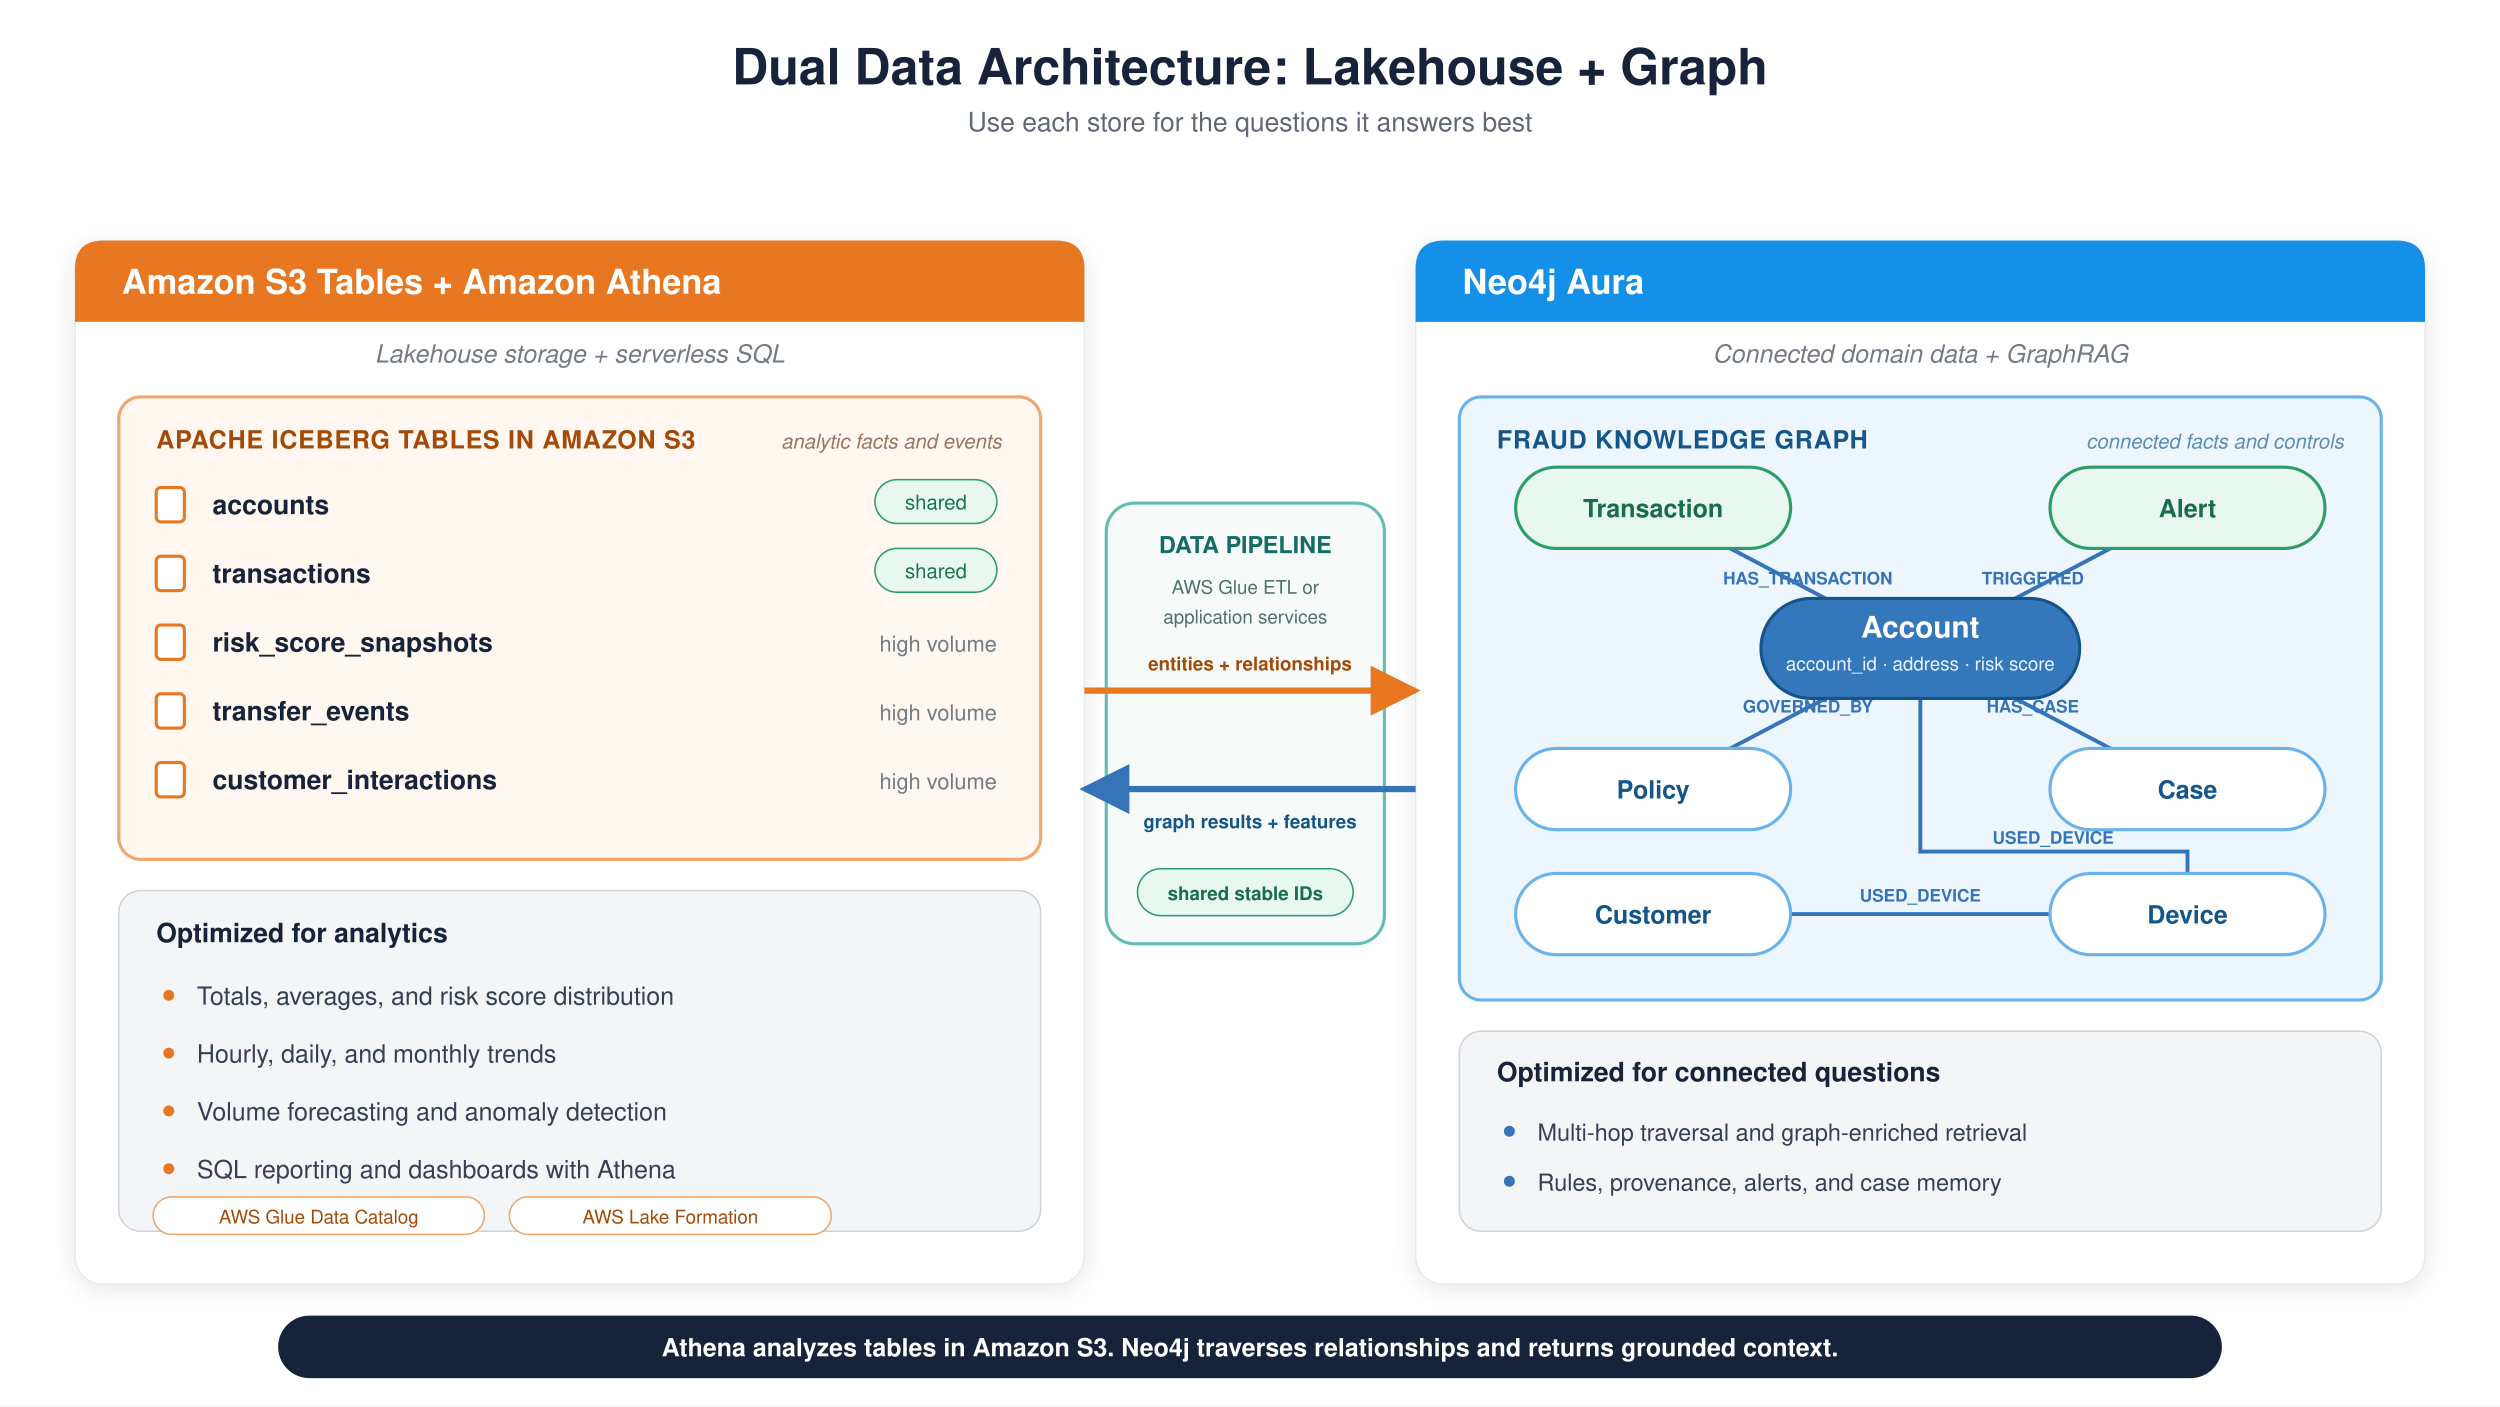
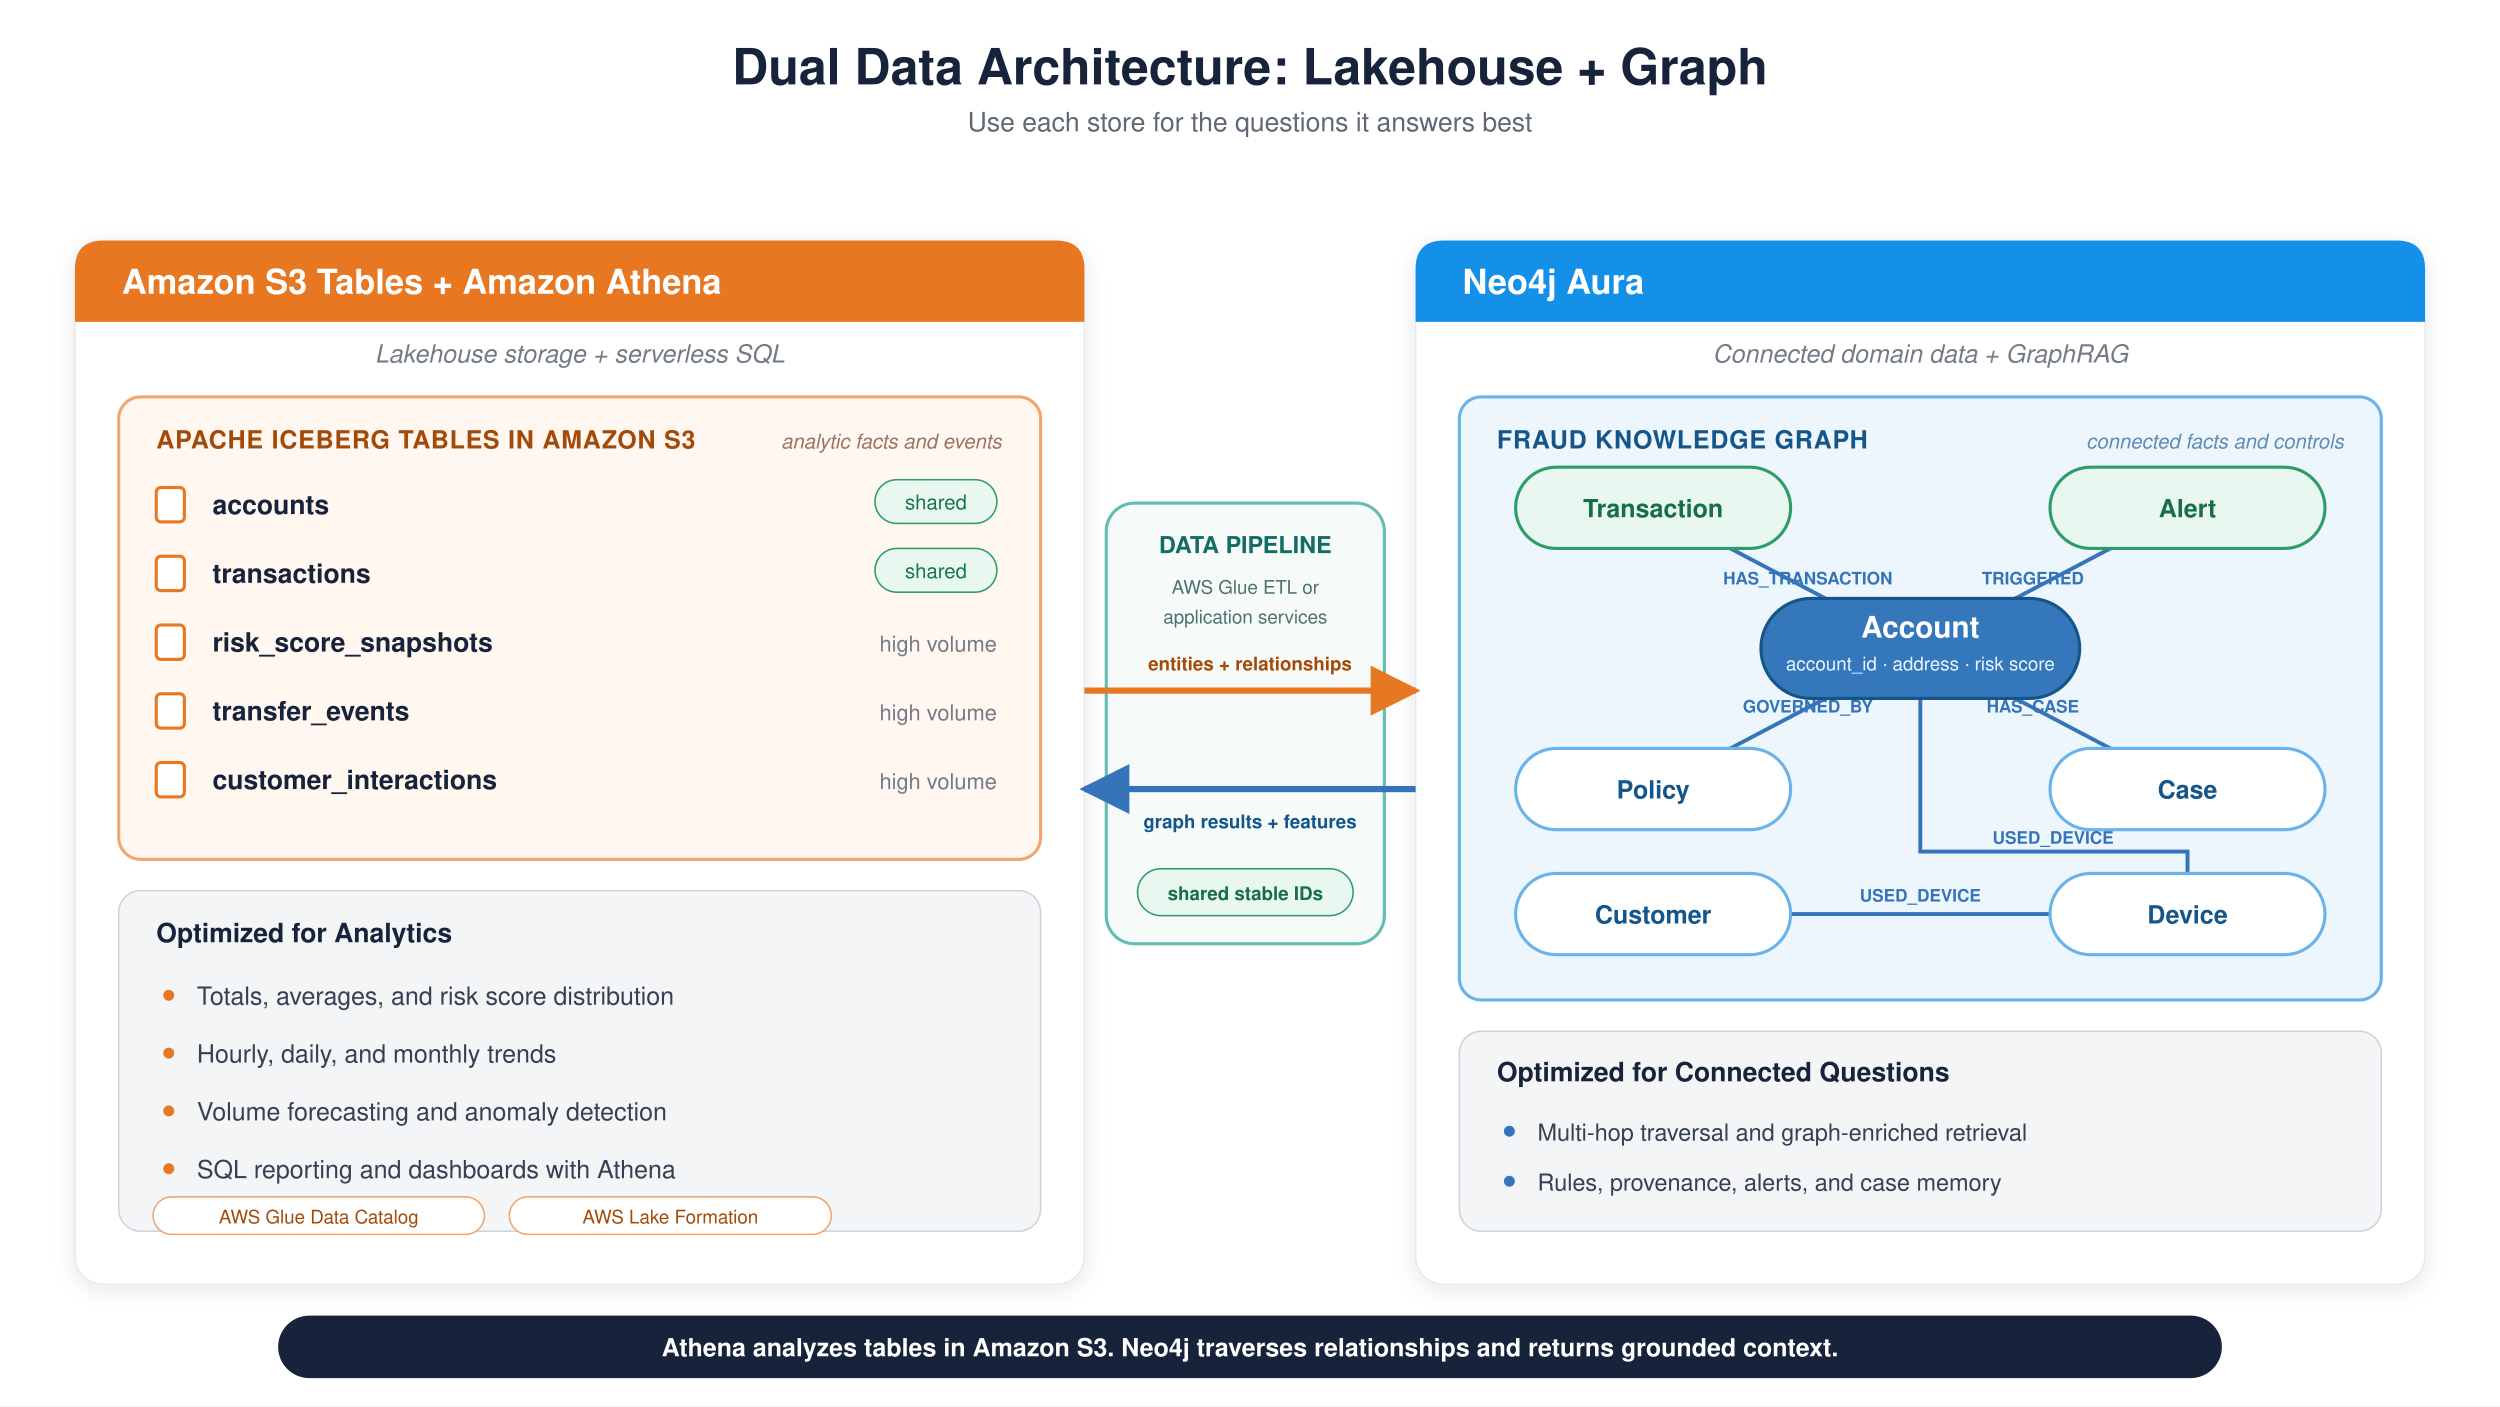
<svg xmlns="http://www.w3.org/2000/svg" width="1600" height="900" viewBox="0 0 1600 900" font-family="Helvetica Neue, Helvetica, Arial, sans-serif">
  <defs>
    <filter id="shadow" x="-10%" y="-10%" width="120%" height="130%">
      <feDropShadow dx="0" dy="3" stdDeviation="7" flood-color="#17233a" flood-opacity="0.10" />
    </filter>
    <marker id="arrow-orange" viewBox="0 0 10 10" refX="9" refY="5" markerWidth="8" markerHeight="8" orient="auto">
      <path d="M0 0 L10 5 L0 10 Z" fill="#E87722" />
    </marker>
    <marker id="arrow-blue" viewBox="0 0 10 10" refX="9" refY="5" markerWidth="8" markerHeight="8" orient="auto">
      <path d="M0 0 L10 5 L0 10 Z" fill="#3574B9" />
    </marker>
  </defs>
  <rect width="1600" height="900" fill="#FFFFFF" />
  <text x="800" y="54" text-anchor="middle" font-size="32" font-weight="700" fill="#17233A">Dual Data Architecture: Lakehouse + Graph</text>
  <text x="800" y="84" text-anchor="middle" font-size="17" fill="#5F6875">Use each store for the questions it answers best</text>
  <rect x="48" y="154" width="646" height="668" rx="18" fill="#FFFFFF" stroke="#E5E8EC" filter="url(#shadow)" />
  <path d="M48 206 V172 Q48 154 66 154 H676 Q694 154 694 172 V206 Z" fill="#E87722" />
  <text x="78" y="188" font-size="22" font-weight="700" fill="#FFFFFF">Amazon S3 Tables + Amazon Athena</text>
  <text x="371" y="232" text-anchor="middle" font-size="16" font-style="italic" fill="#737B86">Lakehouse storage + serverless SQL</text>
  <rect x="76" y="254" width="590" height="296" rx="14" fill="#FFF7F0" stroke="#F0A66D" stroke-width="2" />
  <text x="100" y="287" font-size="16" font-weight="700" fill="#A34A09" letter-spacing="0.5">APACHE ICEBERG TABLES IN AMAZON S3</text>
  <text x="641" y="287" text-anchor="end" font-size="13" font-style="italic" fill="#9A7560">analytic facts and events</text>
  <g font-size="17" fill="#17233A">
    <rect x="100" y="312" width="18" height="22" rx="3" fill="#FFFFFF" stroke="#E87722" stroke-width="2" />
    <text x="136" y="329" font-weight="700">accounts</text>
    <rect x="560" y="307" width="78" height="28" rx="14" fill="#E8F7EF" stroke="#2D9D68" />
    <text x="599" y="326" text-anchor="middle" font-size="13" fill="#167748">shared</text>
    <rect x="100" y="356" width="18" height="22" rx="3" fill="#FFFFFF" stroke="#E87722" stroke-width="2" />
    <text x="136" y="373" font-weight="700">transactions</text>
    <rect x="560" y="351" width="78" height="28" rx="14" fill="#E8F7EF" stroke="#2D9D68" />
    <text x="599" y="370" text-anchor="middle" font-size="13" fill="#167748">shared</text>
    <rect x="100" y="400" width="18" height="22" rx="3" fill="#FFFFFF" stroke="#E87722" stroke-width="2" />
    <text x="136" y="417" font-weight="700">risk_score_snapshots</text>
    <text x="638" y="417" text-anchor="end" font-size="14" fill="#737B86">high volume</text>
    <rect x="100" y="444" width="18" height="22" rx="3" fill="#FFFFFF" stroke="#E87722" stroke-width="2" />
    <text x="136" y="461" font-weight="700">transfer_events</text>
    <text x="638" y="461" text-anchor="end" font-size="14" fill="#737B86">high volume</text>
    <rect x="100" y="488" width="18" height="22" rx="3" fill="#FFFFFF" stroke="#E87722" stroke-width="2" />
    <text x="136" y="505" font-weight="700">customer_interactions</text>
    <text x="638" y="505" text-anchor="end" font-size="14" fill="#737B86">high volume</text>
  </g>
  <rect x="76" y="570" width="590" height="218" rx="14" fill="#F3F5F7" stroke="#CDD3DA" />
-   <text x="100" y="603" font-size="17" font-weight="700" fill="#17233A">Optimized for analytics</text>
+   <text x="100" y="603" font-size="17" font-weight="700" fill="#17233A">Optimized for Analytics</text>
  <g font-size="16" fill="#354052">
    <circle cx="108" cy="637" r="3.5" fill="#E87722" />
    <text x="126" y="643">Totals, averages, and risk score distribution</text>
    <circle cx="108" cy="674" r="3.5" fill="#E87722" />
    <text x="126" y="680">Hourly, daily, and monthly trends</text>
    <circle cx="108" cy="711" r="3.5" fill="#E87722" />
    <text x="126" y="717">Volume forecasting and anomaly detection</text>
    <circle cx="108" cy="748" r="3.5" fill="#E87722" />
    <text x="126" y="754">SQL reporting and dashboards with Athena</text>
  </g>
  <rect x="98" y="766" width="212" height="24" rx="12" fill="#FFFFFF" stroke="#F0A66D" />
  <text x="204" y="783" text-anchor="middle" font-size="12" fill="#A34A09">AWS Glue Data Catalog</text>
  <rect x="326" y="766" width="206" height="24" rx="12" fill="#FFFFFF" stroke="#F0A66D" />
  <text x="429" y="783" text-anchor="middle" font-size="12" fill="#A34A09">AWS Lake Formation</text>
  <rect x="906" y="154" width="646" height="668" rx="18" fill="#FFFFFF" stroke="#E5E8EC" filter="url(#shadow)" />
  <path d="M906 206 V172 Q906 154 924 154 H1534 Q1552 154 1552 172 V206 Z" fill="#1590E8" />
  <text x="936" y="188" font-size="22" font-weight="700" fill="#FFFFFF">Neo4j Aura</text>
  <text x="1229" y="232" text-anchor="middle" font-size="16" font-style="italic" fill="#737B86">Connected domain data + GraphRAG</text>
  <rect x="934" y="254" width="590" height="386" rx="14" fill="#EDF5FD" stroke="#6AB3EA" stroke-width="2" />
  <text x="958" y="287" font-size="16" font-weight="700" fill="#14558A" letter-spacing="0.5">FRAUD KNOWLEDGE GRAPH</text>
  <text x="1500" y="287" text-anchor="end" font-size="13" font-style="italic" fill="#5C8CB4">connected facts and controls</text>
  <g stroke="#3574B9" stroke-width="2.5" fill="none">
    <line x1="1229" y1="415" x2="1058" y2="325" />
    <line x1="1229" y1="415" x2="1400" y2="325" />
    <line x1="1229" y1="415" x2="1058" y2="505" />
    <line x1="1229" y1="415" x2="1400" y2="505" />
    <polyline points="1229,447 1229,545 1400,545 1400,559" />
    <line x1="1146" y1="585" x2="1312" y2="585" />
  </g>
  <rect x="1127" y="383" width="204" height="64" rx="32" fill="#3477BB" stroke="#165488" stroke-width="2" />
  <text x="1229" y="408" text-anchor="middle" font-size="19" font-weight="700" fill="#FFFFFF">Account</text>
  <text x="1229" y="429" text-anchor="middle" font-size="12" fill="#EAF5FF" textLength="180" lengthAdjust="spacingAndGlyphs">account_id · address · risk score</text>
  <g font-size="16" text-anchor="middle">
    <rect x="970" y="299" width="176" height="52" rx="26" fill="#E8F7EF" stroke="#2D9D68" stroke-width="2" />
    <text x="1058" y="331" fill="#176E47" font-weight="700">Transaction</text>
    <rect x="1312" y="299" width="176" height="52" rx="26" fill="#E8F7EF" stroke="#2D9D68" stroke-width="2" />
    <text x="1400" y="331" fill="#176E47" font-weight="700">Alert</text>
    <rect x="970" y="479" width="176" height="52" rx="26" fill="#FFFFFF" stroke="#6AB3EA" stroke-width="2" />
    <text x="1058" y="511" fill="#14558A" font-weight="700">Policy</text>
    <rect x="1312" y="479" width="176" height="52" rx="26" fill="#FFFFFF" stroke="#6AB3EA" stroke-width="2" />
    <text x="1400" y="511" fill="#14558A" font-weight="700">Case</text>
    <rect x="970" y="559" width="176" height="52" rx="26" fill="#FFFFFF" stroke="#6AB3EA" stroke-width="2" />
    <text x="1058" y="591" fill="#14558A" font-weight="700">Customer</text>
    <rect x="1312" y="559" width="176" height="52" rx="26" fill="#FFFFFF" stroke="#6AB3EA" stroke-width="2" />
    <text x="1400" y="591" fill="#14558A" font-weight="700">Device</text>
  </g>
  <g font-size="11" font-weight="700" fill="#3574B9" text-anchor="middle">
    <text x="1157" y="374">HAS_TRANSACTION</text>
    <text x="1301" y="374">TRIGGERED</text>
    <text x="1157" y="456">GOVERNED_BY</text>
    <text x="1301" y="456">HAS_CASE</text>
    <text x="1314" y="540">USED_DEVICE</text>
    <text x="1229" y="577">USED_DEVICE</text>
  </g>
  <rect x="934" y="660" width="590" height="128" rx="14" fill="#F3F5F7" stroke="#CDD3DA" />
-   <text x="958" y="692" font-size="17" font-weight="700" fill="#17233A">Optimized for connected questions</text>
+   <text x="958" y="692" font-size="17" font-weight="700" fill="#17233A">Optimized for Connected Questions</text>
  <g font-size="15" fill="#354052">
    <circle cx="966" cy="724" r="3.5" fill="#3574B9" />
    <text x="984" y="730">Multi-hop traversal and graph-enriched retrieval</text>
    <circle cx="966" cy="756" r="3.5" fill="#3574B9" />
    <text x="984" y="762">Rules, provenance, alerts, and case memory</text>
  </g>
  <rect x="708" y="322" width="178" height="282" rx="18" fill="#F6FBFA" stroke="#64BDB1" stroke-width="2" />
  <text x="797" y="354" text-anchor="middle" font-size="15" font-weight="700" fill="#146D65">DATA PIPELINE</text>
  <text x="797" y="380" text-anchor="middle" font-size="12" fill="#4D716D">AWS Glue ETL or</text>
  <text x="797" y="399" text-anchor="middle" font-size="12" fill="#4D716D">application services</text>
  <line x1="694" y1="442" x2="906" y2="442" stroke="#E87722" stroke-width="4" marker-end="url(#arrow-orange)" />
  <text x="800" y="429" text-anchor="middle" font-size="12" font-weight="700" fill="#A34A09">entities + relationships</text>
  <line x1="906" y1="505" x2="694" y2="505" stroke="#3574B9" stroke-width="4" marker-end="url(#arrow-blue)" />
  <text x="800" y="530" text-anchor="middle" font-size="12" font-weight="700" fill="#14558A">graph results + features</text>
  <rect x="728" y="556" width="138" height="30" rx="15" fill="#E8F7EF" stroke="#2D9D68" />
  <text x="797" y="576" text-anchor="middle" font-size="12" font-weight="700" fill="#176E47">shared stable IDs</text>
  <rect x="178" y="842" width="1244" height="40" rx="20" fill="#17233A" />
  <text x="800" y="868" text-anchor="middle" font-size="16" font-weight="700" fill="#FFFFFF">Athena analyzes tables in Amazon S3. Neo4j traverses relationships and returns grounded context.</text>
</svg>
